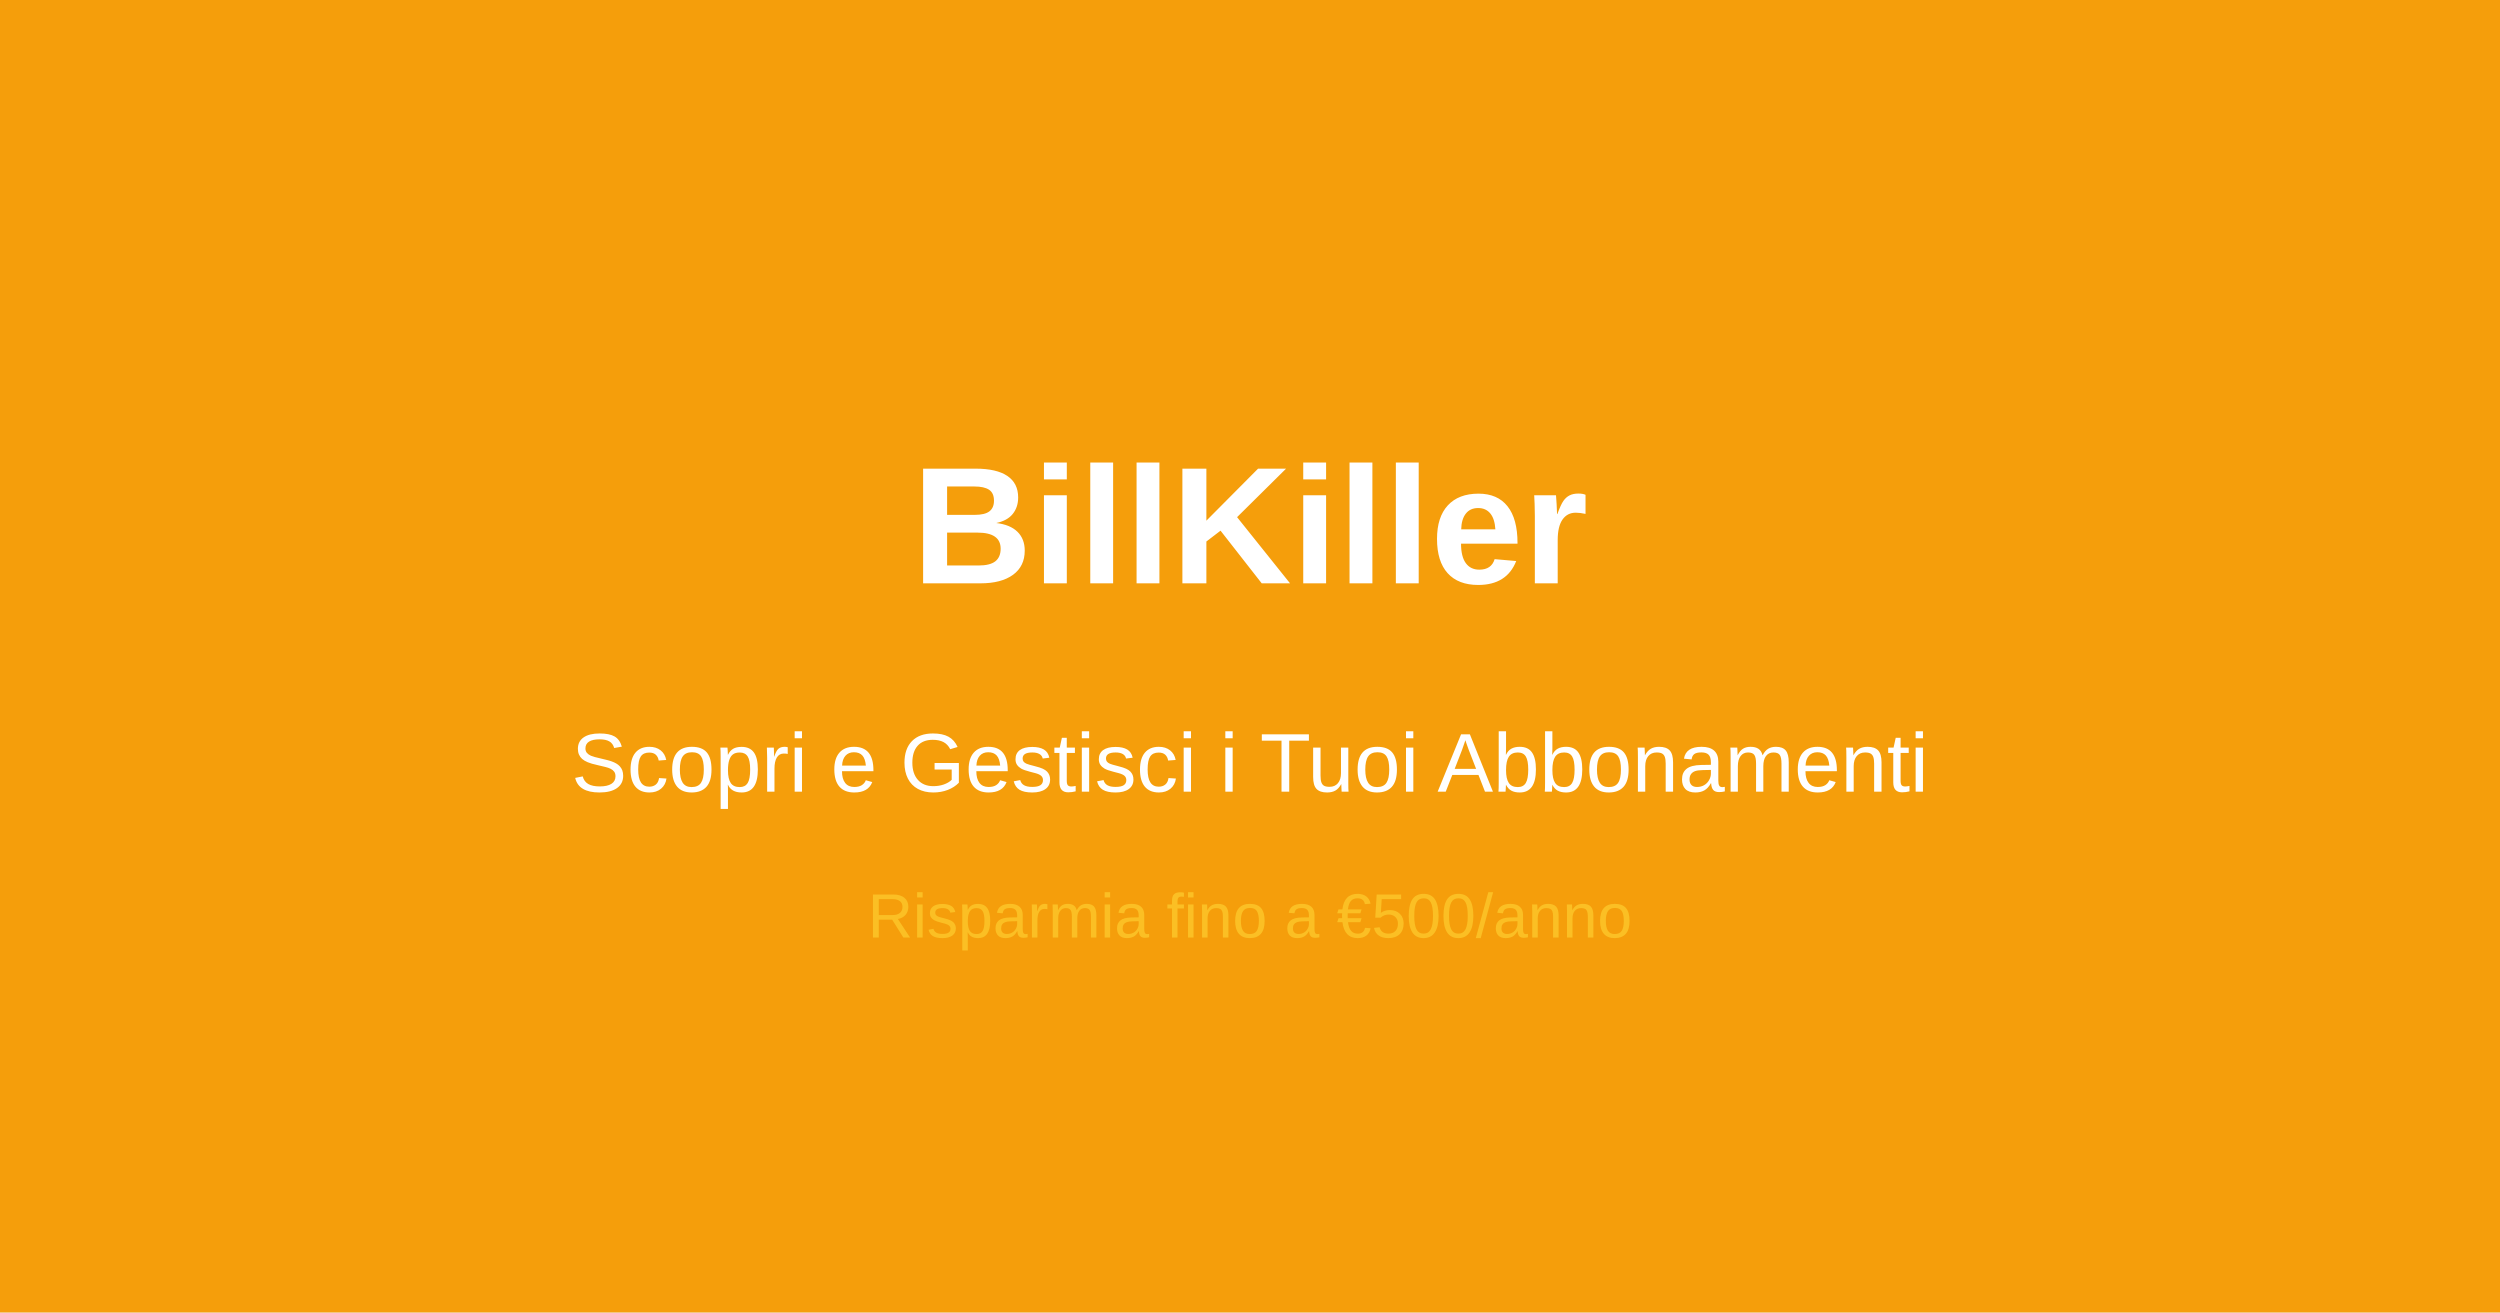
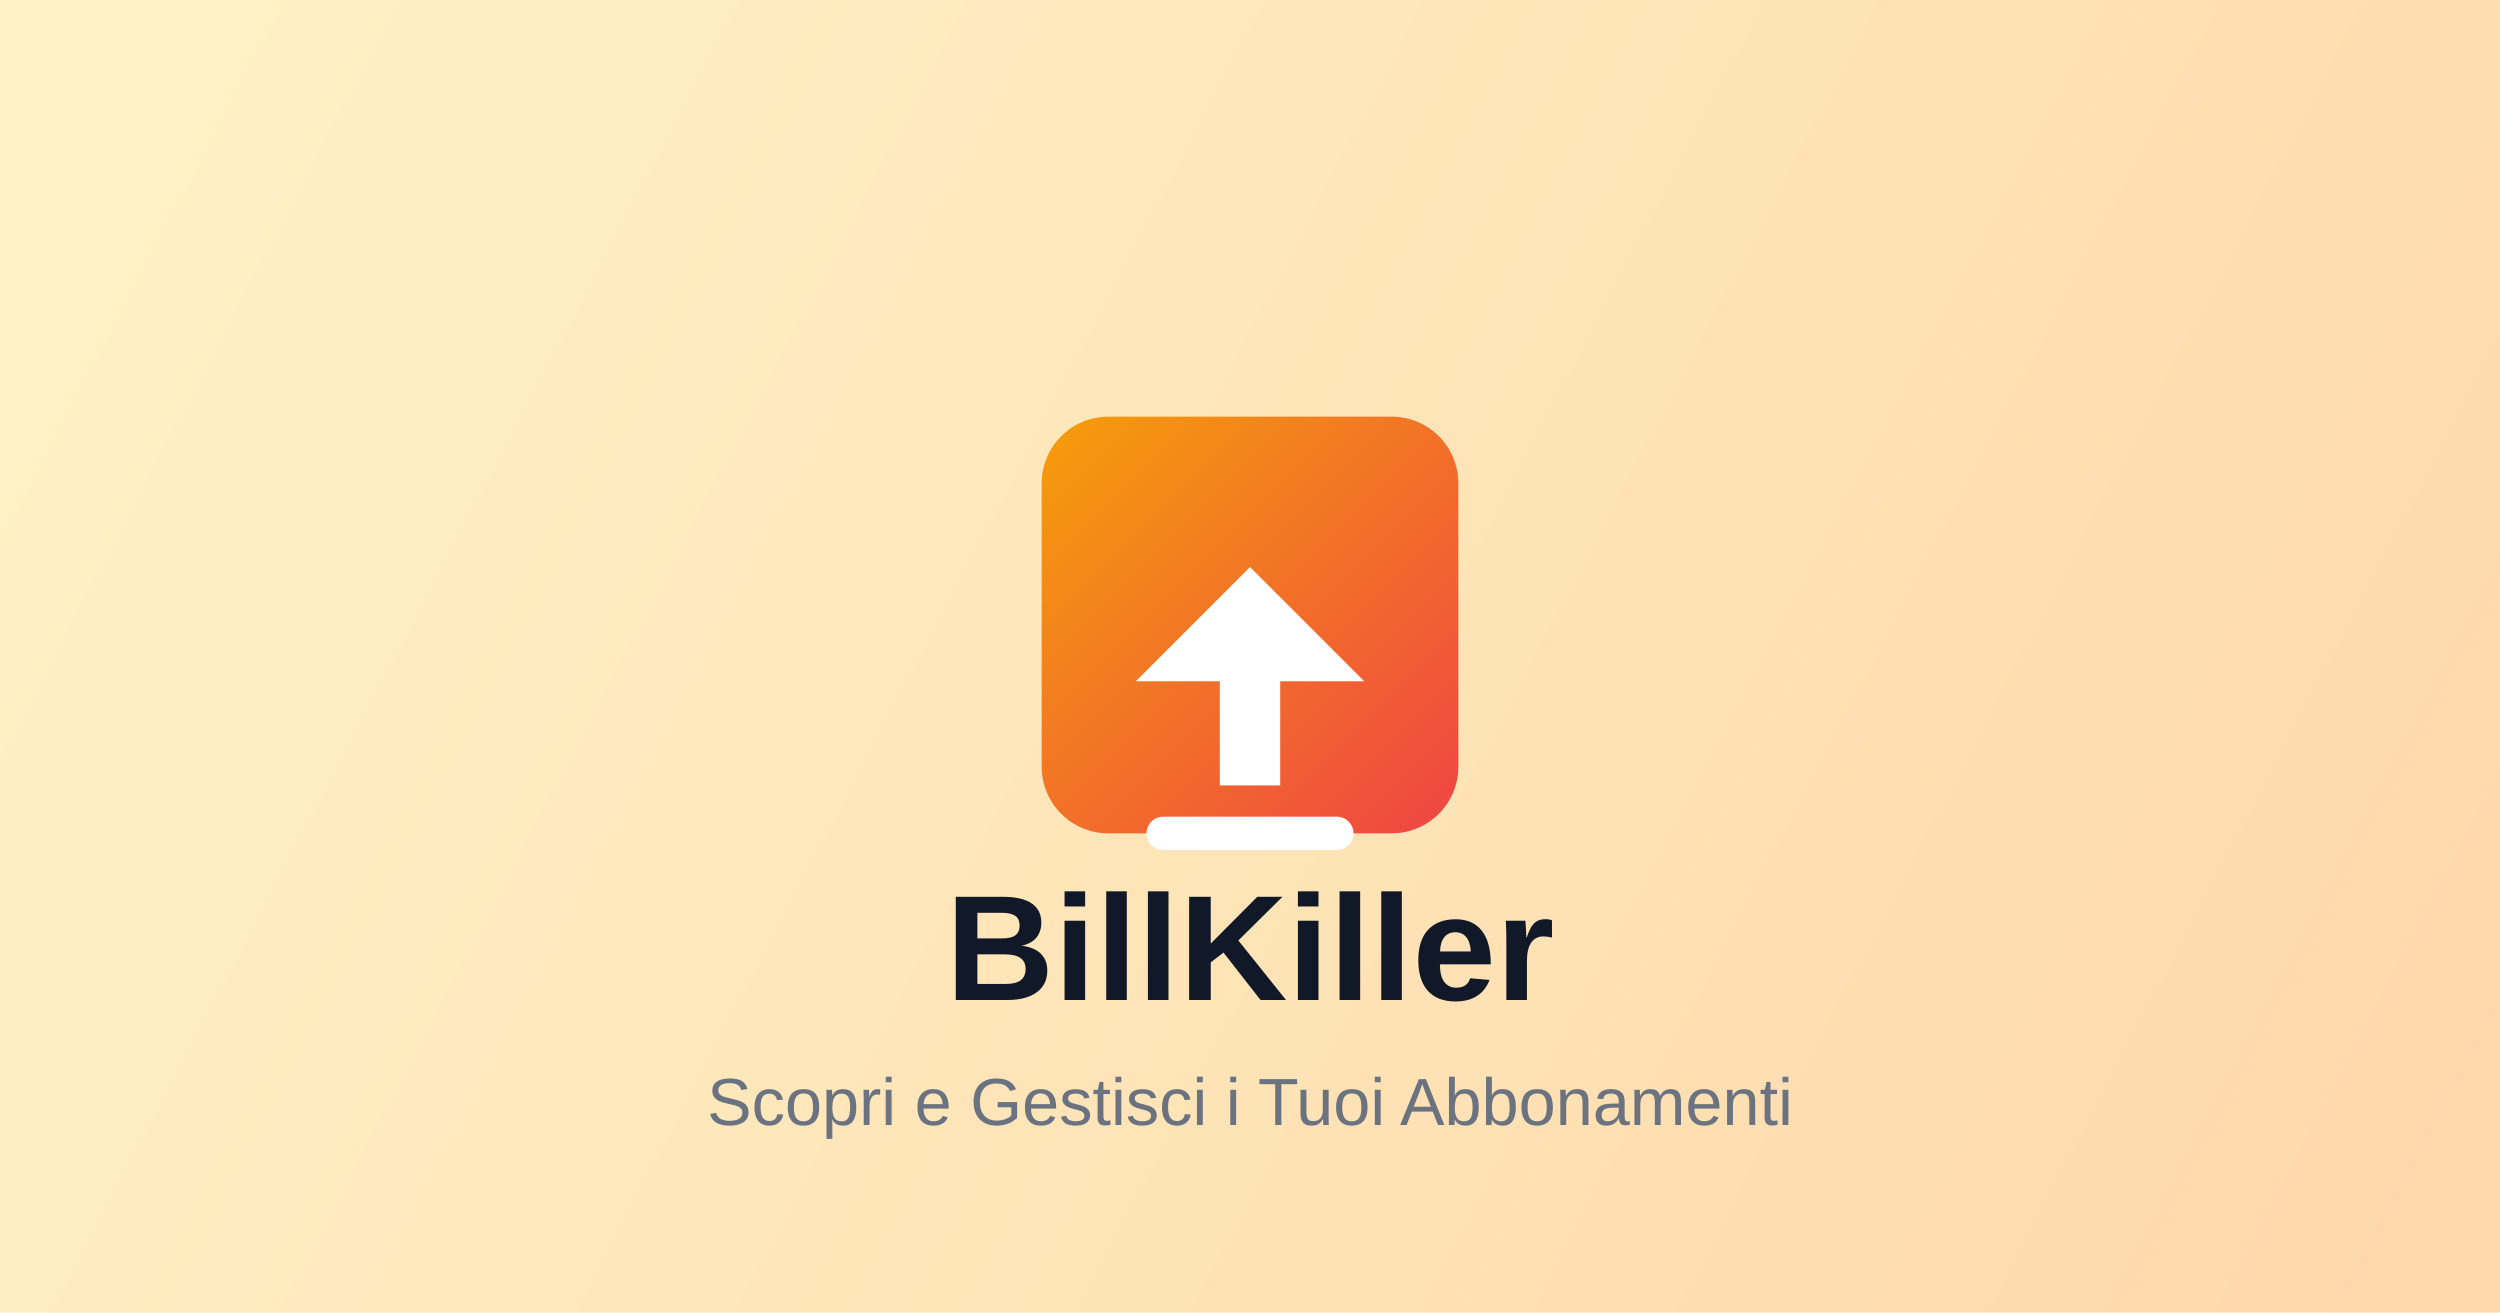
- <svg xmlns="http://www.w3.org/2000/svg" width="1200" height="630">
-   <rect width="1200" height="630" fill="#f59e0b" />
-   <text x="600" y="280" font-family="Arial" font-size="80" font-weight="bold" fill="white" text-anchor="middle">BillKiller</text>
-   <text x="600" y="380" font-family="Arial" font-size="40" fill="white" text-anchor="middle">Scopri e Gestisci i Tuoi Abbonamenti</text>
-   <text x="600" y="450" font-family="Arial" font-size="30" fill="#fbbf24" text-anchor="middle">Risparmia fino a €500/anno</text>
+ <svg xmlns="http://www.w3.org/2000/svg" width="1200" height="630" viewBox="0 0 1200 630" fill="none">
+   <rect width="1200" height="630" fill="white" />
+   <rect width="1200" height="630" fill="url(#bgGradient)" />
+   <g transform="translate(500, 200)">
+     <rect width="200" height="200" rx="32" fill="url(#logoGradient)" />
+     <path d="M100 75L50 125H87.5V175H112.5V125H150L100 75Z" fill="white" stroke="white" stroke-width="4" />
+     <path d="M58.33 200H141.67" stroke="white" stroke-width="16" stroke-linecap="round" />
+   </g>
+   <text x="600" y="480" font-family="Arial, sans-serif" font-size="72" font-weight="bold" fill="#111827" text-anchor="middle">
+     BillKiller
+   </text>
+   <text x="600" y="540" font-family="Arial, sans-serif" font-size="32" fill="#6B7280" text-anchor="middle">
+     Scopri e Gestisci i Tuoi Abbonamenti
+   </text>
+   <defs>
+     <linearGradient id="bgGradient" x1="0" y1="0" x2="1200" y2="630" gradientUnits="userSpaceOnUse">
+       <stop offset="0%" stop-color="#FEF3C7" />
+       <stop offset="100%" stop-color="#FED7AA" />
+     </linearGradient>
+     <linearGradient id="logoGradient" x1="0" y1="0" x2="200" y2="200" gradientUnits="userSpaceOnUse">
+       <stop offset="0%" stop-color="#F59E0B" />
+       <stop offset="100%" stop-color="#EF4444" />
+     </linearGradient>
+   </defs>
</svg>
